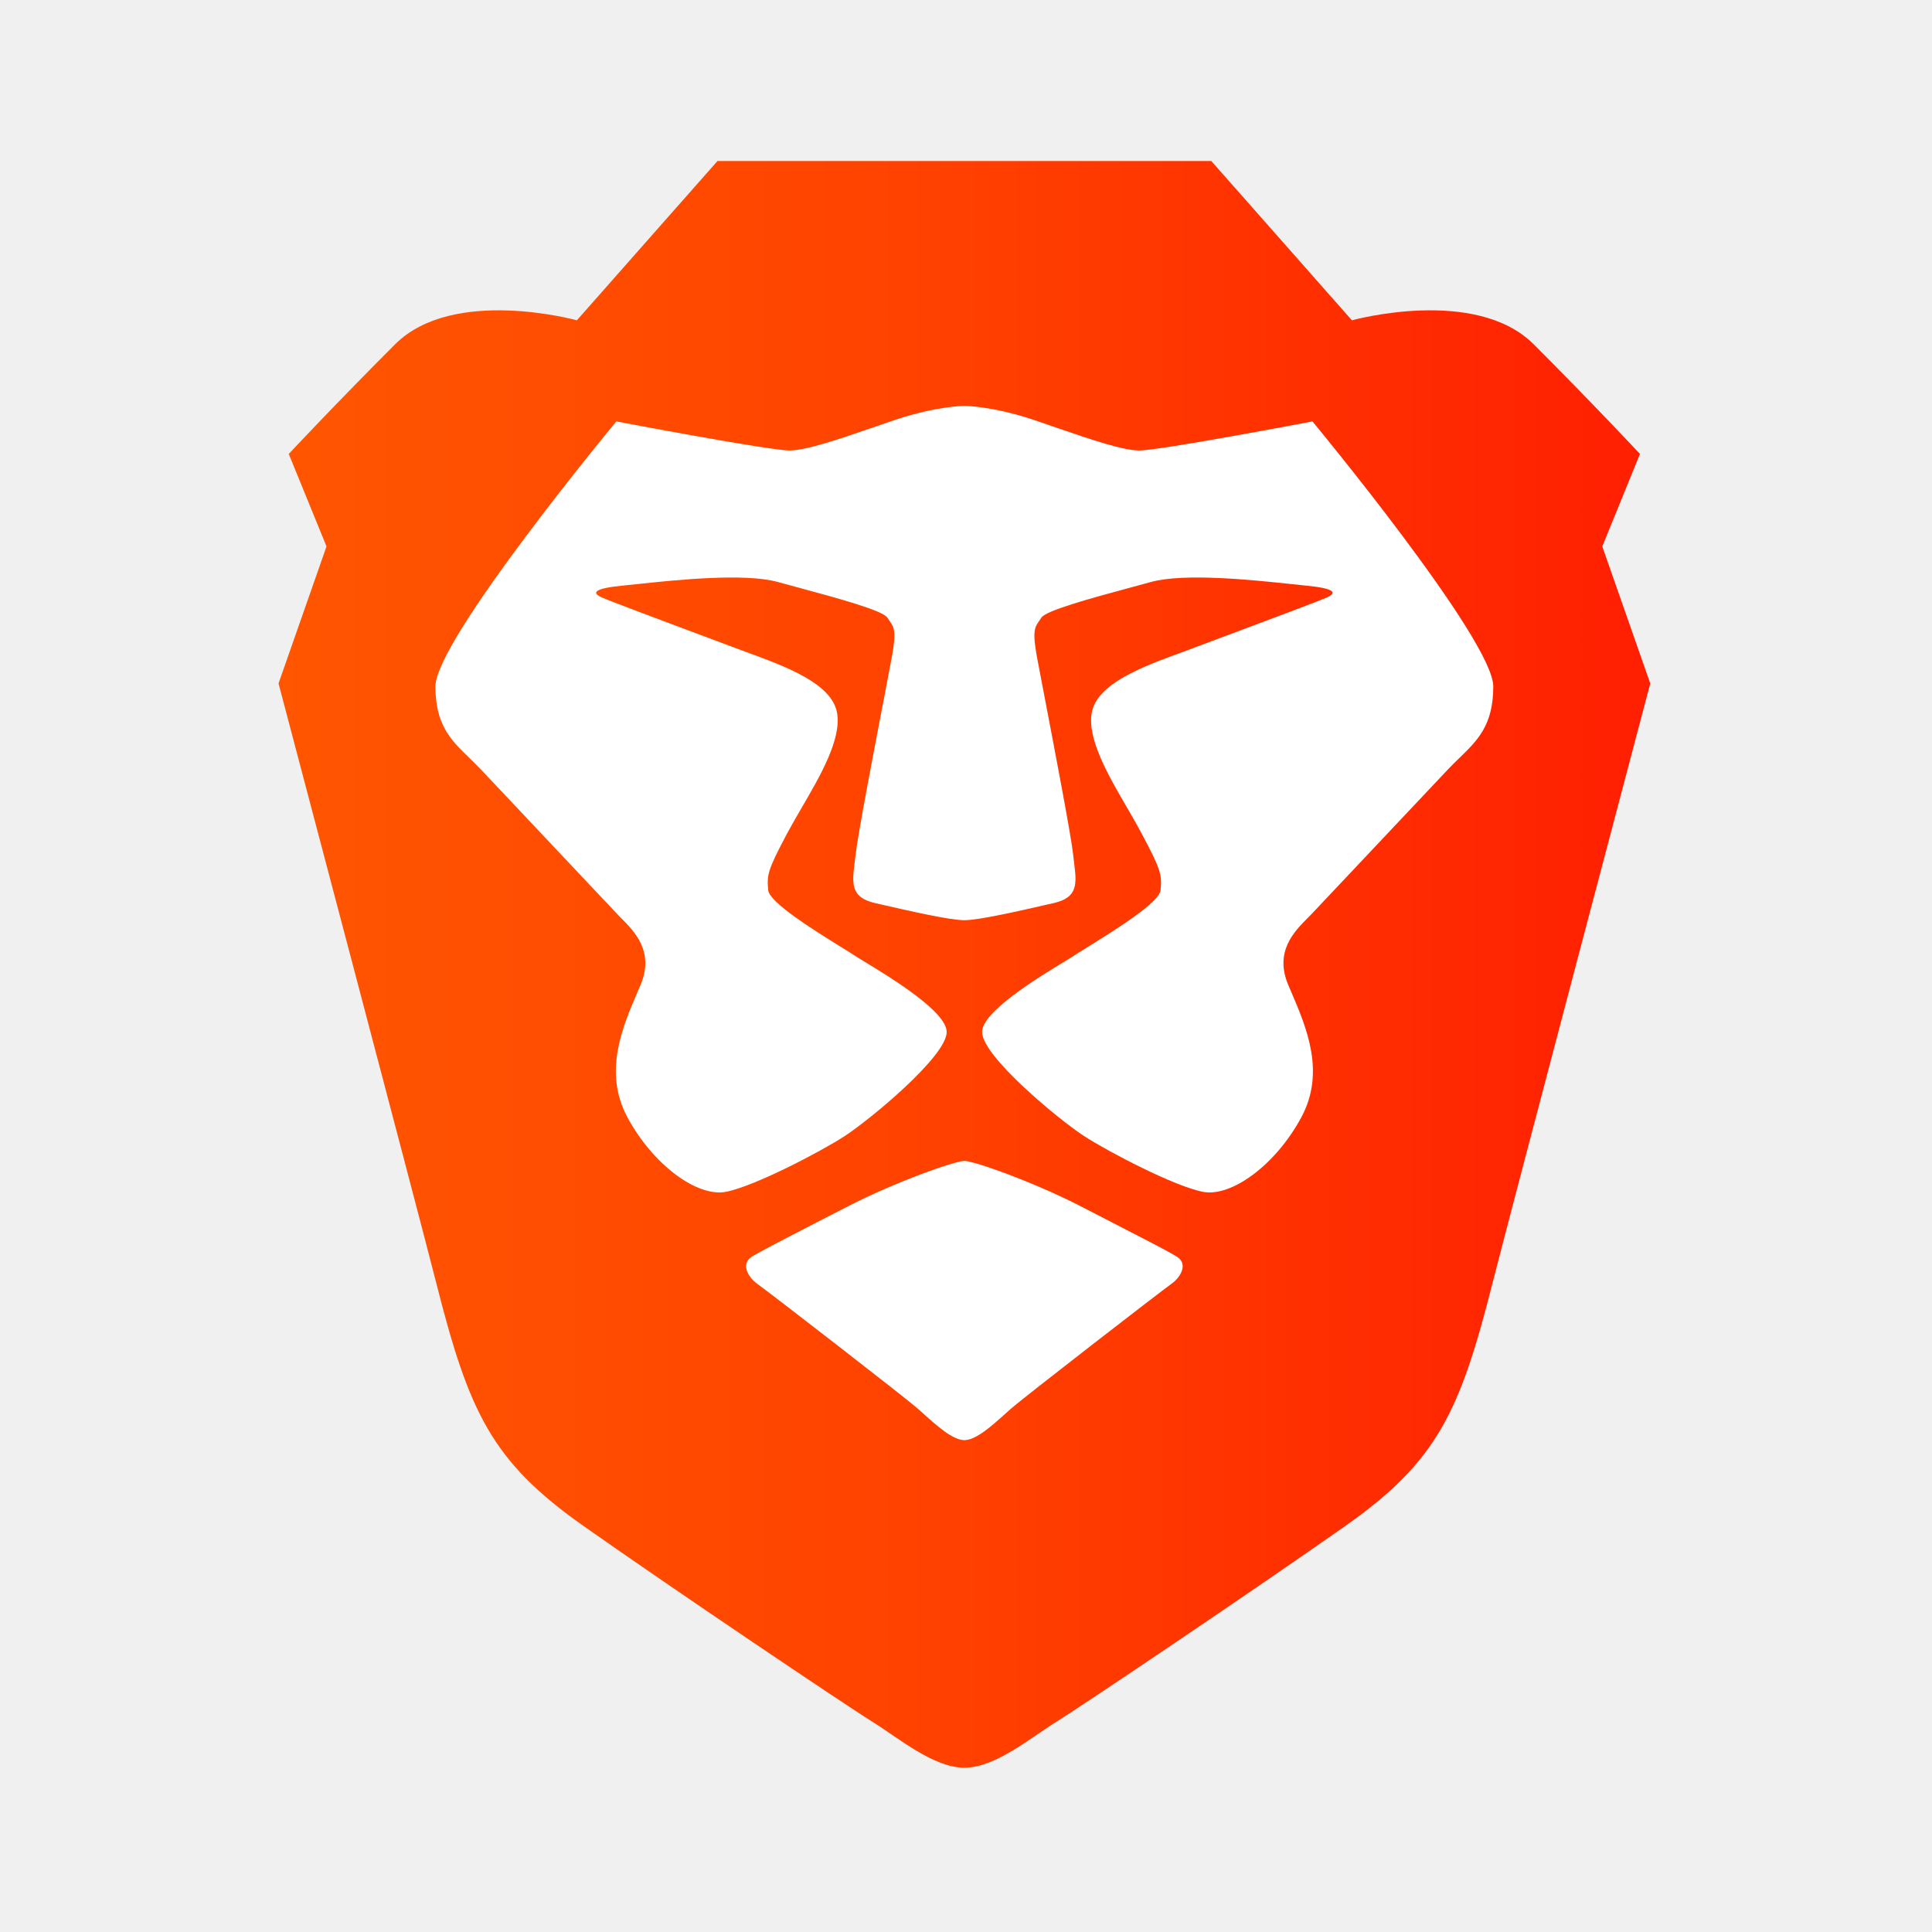
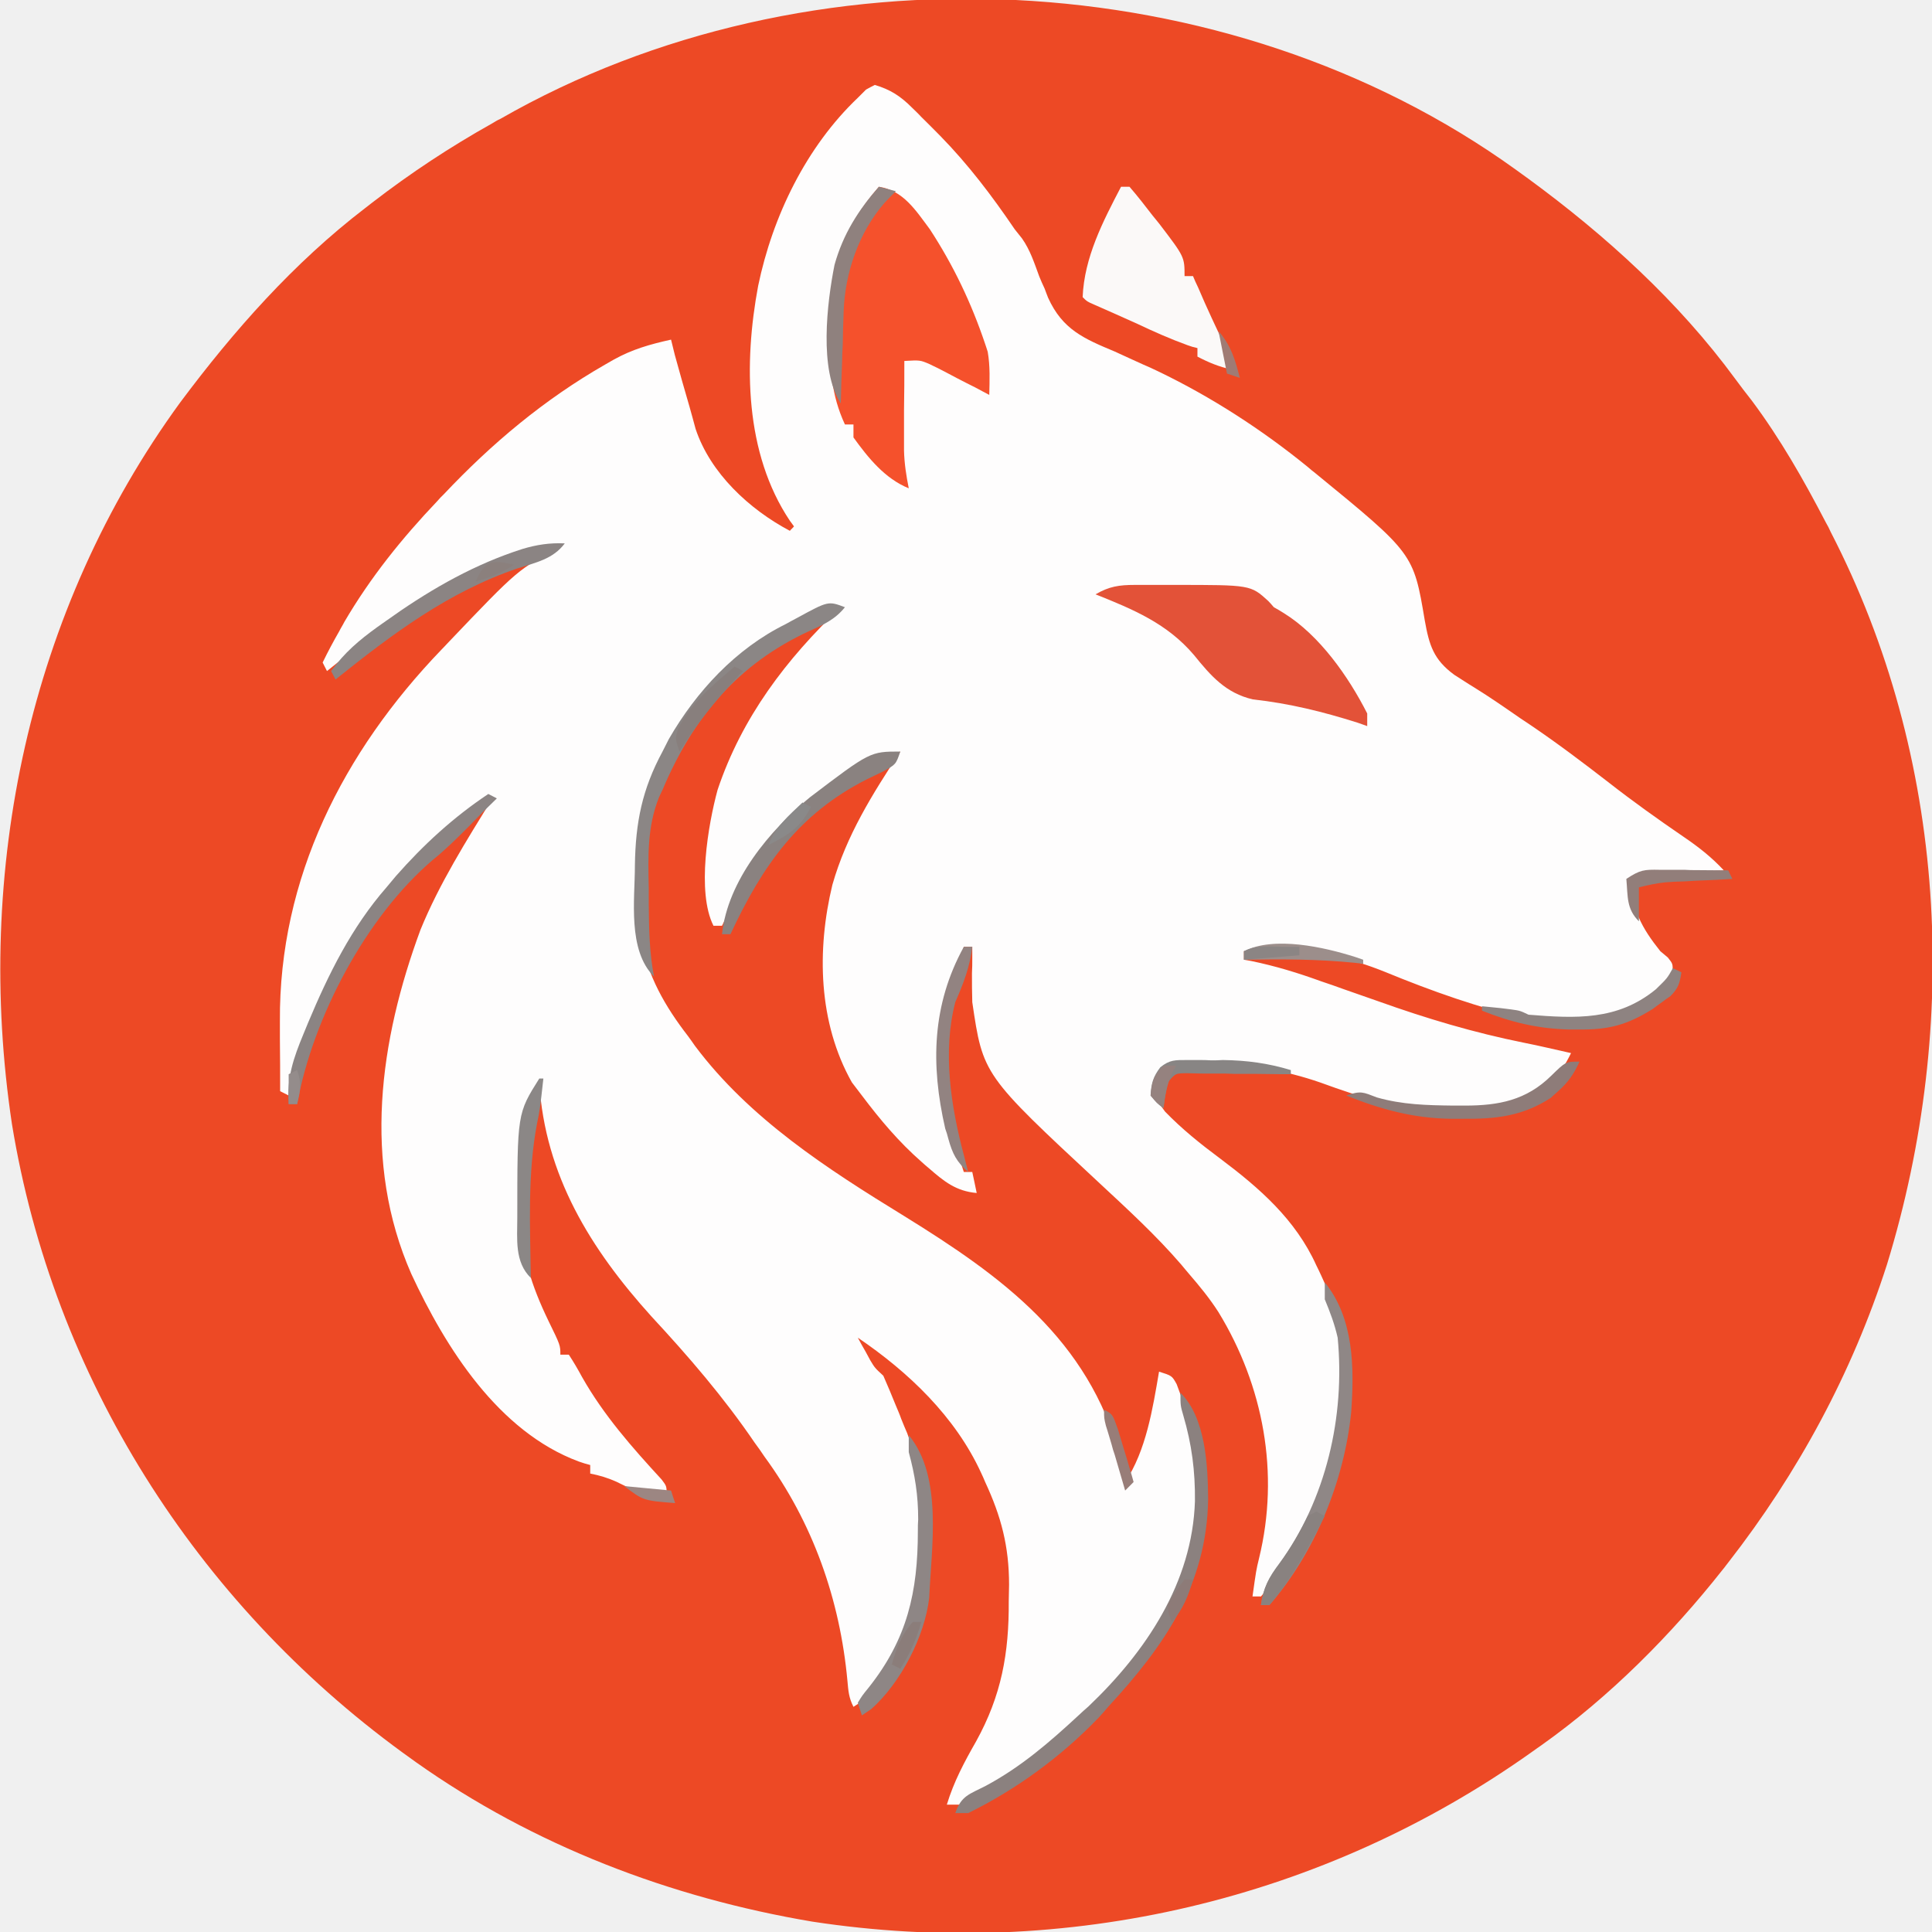
- <svg xmlns="http://www.w3.org/2000/svg" width="24" height="24" viewBox="0 0 24 24" fill="none">
-   <path fill-rule="evenodd" clip-rule="evenodd" d="M19.904 6.788L20.372 5.639C20.372 5.639 19.776 5.001 19.052 4.277C18.328 3.554 16.794 3.979 16.794 3.979L15.047 2H11.98H8.913L7.166 3.979C7.166 3.979 5.632 3.554 4.908 4.277C4.184 5.001 3.587 5.639 3.587 5.639L4.056 6.788L3.46 8.49C3.46 8.49 5.214 15.126 5.419 15.937C5.824 17.533 6.101 18.15 7.251 18.958C8.401 19.767 10.489 21.171 10.83 21.384C11.171 21.596 11.597 21.959 11.98 21.959C12.363 21.959 12.789 21.596 13.13 21.384C13.471 21.171 15.558 19.767 16.709 18.958C17.859 18.15 18.136 17.533 18.541 15.937C18.746 15.126 20.5 8.49 20.5 8.49L19.904 6.788Z" fill="url(#paint0_linear_61_30358)" />
-   <path d="M14.153 5.596C14.408 5.596 16.304 5.235 16.304 5.235C16.304 5.235 18.55 7.947 18.55 8.527C18.55 9.007 18.357 9.194 18.13 9.415C18.082 9.461 18.033 9.509 17.984 9.561L16.299 11.348C16.282 11.366 16.264 11.385 16.244 11.404C16.076 11.573 15.829 11.822 16.003 12.235C16.015 12.262 16.027 12.291 16.039 12.319C16.231 12.767 16.467 13.319 16.166 13.879C15.846 14.474 15.297 14.871 14.946 14.806C14.595 14.74 13.769 14.309 13.466 14.112C13.162 13.915 12.2 13.123 12.2 12.82C12.2 12.567 12.892 12.146 13.228 11.942C13.295 11.901 13.348 11.869 13.378 11.848C13.413 11.825 13.471 11.789 13.542 11.745C13.849 11.554 14.403 11.211 14.417 11.058C14.434 10.87 14.428 10.815 14.18 10.351C14.128 10.252 14.066 10.146 14.003 10.037C13.767 9.632 13.504 9.179 13.562 8.854C13.628 8.488 14.203 8.278 14.69 8.1C14.75 8.078 14.81 8.056 14.867 8.034C15.009 7.981 15.188 7.914 15.374 7.844C15.86 7.662 16.4 7.46 16.489 7.419C16.613 7.362 16.581 7.308 16.207 7.273C16.158 7.268 16.097 7.262 16.026 7.254C15.564 7.205 14.711 7.115 14.296 7.23C14.215 7.253 14.124 7.277 14.028 7.303C13.562 7.429 12.991 7.584 12.936 7.673C12.927 7.688 12.917 7.702 12.909 7.714C12.856 7.789 12.822 7.837 12.88 8.154C12.897 8.248 12.933 8.434 12.977 8.663C13.105 9.334 13.306 10.381 13.331 10.616C13.335 10.649 13.339 10.681 13.342 10.711C13.375 10.974 13.396 11.148 13.091 11.218C13.066 11.224 13.039 11.23 13.011 11.236C12.667 11.315 12.162 11.431 11.98 11.431C11.797 11.431 11.292 11.315 10.948 11.236C10.921 11.23 10.894 11.224 10.869 11.218C10.564 11.148 10.585 10.974 10.617 10.711C10.621 10.681 10.625 10.649 10.629 10.616C10.654 10.381 10.855 9.331 10.984 8.66C11.027 8.432 11.063 8.248 11.08 8.154C11.138 7.837 11.104 7.789 11.051 7.714C11.042 7.702 11.033 7.688 11.023 7.673C10.969 7.584 10.398 7.429 9.932 7.303C9.836 7.277 9.745 7.253 9.663 7.23C9.249 7.115 8.396 7.205 7.934 7.254C7.863 7.262 7.802 7.268 7.752 7.273C7.379 7.308 7.347 7.362 7.47 7.419C7.559 7.46 8.099 7.662 8.585 7.844C8.772 7.914 8.951 7.981 9.093 8.034C9.15 8.056 9.209 8.078 9.27 8.1C9.757 8.278 10.332 8.488 10.398 8.854C10.456 9.179 10.193 9.632 9.957 10.037C9.894 10.146 9.832 10.252 9.779 10.351C9.532 10.815 9.526 10.87 9.543 11.058C9.557 11.21 10.11 11.554 10.417 11.745C10.489 11.789 10.547 11.825 10.582 11.848C10.612 11.869 10.665 11.901 10.732 11.942C11.068 12.146 11.76 12.567 11.76 12.82C11.76 13.123 10.798 13.915 10.494 14.112C10.191 14.309 9.365 14.74 9.014 14.806C8.662 14.871 8.114 14.474 7.794 13.879C7.493 13.319 7.729 12.767 7.921 12.319C7.933 12.291 7.945 12.262 7.957 12.235C8.131 11.822 7.884 11.573 7.715 11.404C7.696 11.385 7.677 11.366 7.661 11.348L5.976 9.561C5.927 9.509 5.878 9.462 5.83 9.415C5.602 9.194 5.409 9.007 5.409 8.527C5.409 7.947 7.656 5.235 7.656 5.235C7.656 5.235 9.552 5.596 9.807 5.596C10.011 5.596 10.405 5.461 10.816 5.32C10.92 5.284 11.025 5.248 11.128 5.213C11.639 5.043 11.98 5.042 11.98 5.042C11.98 5.042 12.321 5.043 12.832 5.213C12.935 5.248 13.04 5.284 13.144 5.32C13.555 5.461 13.949 5.596 14.153 5.596Z" fill="white" />
-   <path d="M13.827 15.192C14.228 15.398 14.512 15.544 14.62 15.611C14.759 15.698 14.674 15.863 14.547 15.952C14.421 16.041 12.718 17.358 12.553 17.504C12.532 17.522 12.509 17.543 12.486 17.564C12.327 17.707 12.124 17.89 11.98 17.89C11.836 17.89 11.633 17.707 11.473 17.563C11.45 17.542 11.428 17.522 11.407 17.504C11.242 17.358 9.539 16.041 9.412 15.952C9.286 15.863 9.201 15.698 9.34 15.611C9.448 15.544 9.732 15.398 10.133 15.191C10.251 15.131 10.379 15.065 10.515 14.995C11.115 14.684 11.863 14.421 11.98 14.421C12.097 14.421 12.845 14.684 13.445 14.995C13.582 15.065 13.709 15.131 13.827 15.192Z" fill="white" />
-   <defs>
-     <linearGradient id="paint0_linear_61_30358" x1="3.46" y1="22.1" x2="20.5" y2="22.1" gradientUnits="userSpaceOnUse">
-       <stop stop-color="#FF5601" />
-       <stop offset="0.5" stop-color="#FF4000" />
-       <stop offset="1" stop-color="#FF1F01" />
-     </linearGradient>
-   </defs>
+ <svg xmlns="http://www.w3.org/2000/svg" width="24px" height="24px" viewBox="0 0 24 24" version="1.1">
+   <g id="surface1">
+     <path style=" stroke:none;fill-rule:nonzero;fill:rgb(92.941%,28.627%,14.51%);fill-opacity:1;" d="M 18.832 2.109 C 18.883 2.145 18.934 2.184 18.984 2.219 C 19.949 2.926 20.852 3.746 21.559 4.711 C 21.625 4.801 21.691 4.887 21.762 4.977 C 22.117 5.453 22.406 5.961 22.68 6.488 C 22.703 6.527 22.723 6.566 22.742 6.609 C 24.188 9.41 24.359 12.715 23.441 15.707 C 23.008 17.055 22.336 18.297 21.469 19.41 C 21.445 19.438 21.426 19.469 21.402 19.496 C 20.758 20.312 19.996 21.078 19.148 21.68 C 19.113 21.703 19.078 21.73 19.043 21.754 C 16.441 23.609 13.242 24.352 10.09 23.871 C 8.328 23.574 6.629 22.926 5.168 21.891 C 5.113 21.852 5.059 21.812 5 21.77 C 2.434 19.898 0.66 17.105 0.148 13.961 C -0.324 10.82 0.359 7.578 2.238 5 C 2.906 4.105 3.648 3.266 4.535 2.586 C 4.566 2.562 4.594 2.539 4.625 2.516 C 5.102 2.148 5.594 1.824 6.117 1.531 C 6.148 1.512 6.18 1.492 6.215 1.477 C 10.043 -0.719 15.246 -0.477 18.832 2.109 Z M 18.832 2.109 " />
+     <path style=" stroke:none;fill-rule:nonzero;fill:rgb(99.608%,99.216%,99.216%);fill-opacity:1;" d="M 10.867 1.055 C 11.062 1.113 11.188 1.195 11.332 1.34 C 11.367 1.375 11.406 1.41 11.441 1.449 C 11.48 1.488 11.52 1.527 11.559 1.566 C 11.617 1.625 11.617 1.625 11.68 1.688 C 12.031 2.047 12.324 2.434 12.605 2.848 C 12.637 2.887 12.664 2.922 12.695 2.961 C 12.797 3.105 12.848 3.266 12.91 3.434 C 12.93 3.484 12.953 3.535 12.977 3.586 C 12.992 3.625 13.004 3.66 13.02 3.699 C 13.199 4.094 13.465 4.207 13.848 4.367 C 13.969 4.422 14.086 4.477 14.207 4.531 C 14.297 4.57 14.297 4.57 14.387 4.613 C 15.047 4.93 15.68 5.34 16.246 5.801 C 16.277 5.828 16.305 5.852 16.336 5.875 C 17.559 6.875 17.559 6.875 17.699 7.707 C 17.754 8.016 17.809 8.195 18.066 8.383 C 18.148 8.434 18.227 8.488 18.312 8.539 C 18.508 8.66 18.699 8.793 18.891 8.926 C 18.934 8.953 18.977 8.984 19.02 9.012 C 19.348 9.234 19.664 9.473 19.977 9.715 C 20.281 9.953 20.594 10.176 20.914 10.395 C 21.098 10.52 21.262 10.648 21.414 10.812 C 21.383 10.816 21.352 10.816 21.32 10.816 C 21.18 10.824 21.035 10.828 20.895 10.836 C 20.844 10.84 20.797 10.84 20.746 10.844 C 20.699 10.844 20.648 10.848 20.602 10.848 C 20.535 10.852 20.535 10.852 20.469 10.855 C 20.355 10.859 20.355 10.859 20.254 10.918 C 20.27 11.293 20.391 11.523 20.625 11.816 C 20.656 11.84 20.684 11.867 20.719 11.895 C 20.781 11.973 20.781 11.973 20.777 12.078 C 20.719 12.211 20.652 12.262 20.535 12.348 C 20.5 12.371 20.465 12.398 20.43 12.426 C 19.969 12.719 19.52 12.734 18.988 12.66 C 18.379 12.523 17.785 12.312 17.207 12.074 C 16.762 11.895 16.367 11.809 15.887 11.812 C 15.844 11.812 15.805 11.812 15.762 11.812 C 15.66 11.812 15.559 11.812 15.453 11.816 C 15.453 11.852 15.453 11.887 15.453 11.922 C 15.484 11.926 15.512 11.934 15.543 11.938 C 15.844 12 16.125 12.086 16.414 12.191 C 16.508 12.223 16.602 12.254 16.695 12.289 C 16.836 12.34 16.98 12.387 17.121 12.438 C 17.719 12.652 18.309 12.828 18.93 12.953 C 19.129 12.992 19.32 13.039 19.516 13.082 C 19.441 13.234 19.375 13.34 19.246 13.453 C 19.219 13.48 19.188 13.504 19.16 13.531 C 18.816 13.758 18.48 13.797 18.078 13.797 C 18.027 13.797 17.98 13.797 17.926 13.797 C 17.387 13.785 16.91 13.633 16.406 13.449 C 15.945 13.289 15.539 13.23 15.051 13.227 C 15 13.227 14.949 13.223 14.898 13.223 C 14.852 13.223 14.801 13.223 14.754 13.223 C 14.707 13.223 14.664 13.223 14.621 13.223 C 14.477 13.242 14.434 13.285 14.348 13.398 C 14.336 13.57 14.367 13.672 14.473 13.809 C 14.684 14.027 14.914 14.211 15.156 14.391 C 15.645 14.758 16.094 15.148 16.352 15.719 C 16.371 15.758 16.391 15.797 16.41 15.84 C 16.812 16.688 16.734 17.578 16.445 18.453 C 16.27 18.941 16.012 19.438 15.664 19.832 C 15.633 19.832 15.598 19.832 15.559 19.832 C 15.605 19.504 15.605 19.504 15.641 19.355 C 15.898 18.301 15.695 17.215 15.137 16.301 C 15.027 16.129 14.902 15.977 14.77 15.824 C 14.738 15.785 14.703 15.746 14.672 15.707 C 14.359 15.344 14.008 15.023 13.66 14.699 C 12.211 13.352 12.211 13.352 12.078 12.449 C 12.074 12.328 12.074 12.207 12.074 12.09 C 12.078 12.027 12.078 11.965 12.078 11.902 C 12.078 11.832 12.078 11.832 12.078 11.762 C 12.043 11.762 12.008 11.762 11.973 11.762 C 11.965 11.793 11.953 11.824 11.941 11.855 C 11.93 11.898 11.914 11.941 11.902 11.984 C 11.887 12.023 11.875 12.066 11.859 12.109 C 11.816 12.238 11.816 12.238 11.758 12.355 C 11.691 12.562 11.691 12.758 11.695 12.973 C 11.695 13.039 11.695 13.039 11.695 13.105 C 11.703 13.613 11.809 14.078 11.973 14.559 C 12.008 14.559 12.043 14.559 12.078 14.559 C 12.098 14.645 12.113 14.73 12.133 14.82 C 11.875 14.797 11.727 14.676 11.539 14.512 C 11.508 14.488 11.48 14.461 11.449 14.434 C 11.164 14.184 10.934 13.91 10.707 13.609 C 10.645 13.527 10.645 13.527 10.582 13.445 C 10.164 12.703 10.145 11.801 10.34 10.992 C 10.516 10.375 10.836 9.867 11.184 9.336 C 10.684 9.57 10.219 9.797 9.812 10.18 C 9.777 10.211 9.746 10.238 9.715 10.27 C 9.375 10.613 9.18 11.07 8.969 11.5 C 8.934 11.5 8.898 11.5 8.863 11.5 C 8.652 11.082 8.797 10.242 8.914 9.812 C 9.215 8.914 9.766 8.188 10.445 7.543 C 9.73 7.641 9.078 8.199 8.652 8.75 C 7.992 9.641 7.891 10.57 7.965 11.656 C 8.035 12.113 8.266 12.508 8.547 12.871 C 8.574 12.91 8.605 12.949 8.633 12.992 C 9.312 13.898 10.277 14.52 11.23 15.105 C 12.457 15.863 13.516 16.637 13.914 18.09 C 13.941 18.195 13.961 18.301 13.977 18.41 C 14.238 18.02 14.32 17.496 14.398 17.039 C 14.559 17.09 14.559 17.09 14.617 17.195 C 14.668 17.336 14.723 17.477 14.77 17.617 C 14.781 17.652 14.793 17.691 14.805 17.727 C 15.016 18.492 14.883 19.293 14.531 19.992 C 13.941 20.973 12.984 21.961 11.922 22.418 C 11.867 22.418 11.816 22.418 11.762 22.418 C 11.848 22.133 11.98 21.887 12.125 21.633 C 12.441 21.062 12.535 20.535 12.531 19.891 C 12.531 19.82 12.535 19.754 12.535 19.688 C 12.535 19.211 12.438 18.84 12.238 18.41 C 12.215 18.355 12.215 18.355 12.188 18.297 C 11.867 17.598 11.285 17.043 10.656 16.617 C 10.688 16.676 10.719 16.734 10.754 16.793 C 10.773 16.828 10.789 16.859 10.809 16.895 C 10.867 16.992 10.867 16.992 10.973 17.09 C 11.027 17.211 11.078 17.336 11.129 17.461 C 11.152 17.516 11.176 17.57 11.195 17.625 C 11.219 17.684 11.242 17.742 11.27 17.805 C 11.289 17.863 11.312 17.918 11.336 17.977 C 11.453 18.32 11.457 18.648 11.457 19.004 C 11.457 19.055 11.457 19.102 11.457 19.148 C 11.461 19.883 11.23 20.531 10.762 21.098 C 10.707 21.133 10.656 21.168 10.602 21.203 C 10.543 21.086 10.539 21.008 10.527 20.879 C 10.434 19.871 10.098 18.914 9.496 18.094 C 9.438 18.008 9.438 18.008 9.375 17.922 C 8.992 17.359 8.555 16.852 8.094 16.355 C 7.336 15.516 6.77 14.602 6.699 13.449 C 6.672 13.52 6.648 13.59 6.625 13.66 C 6.609 13.695 6.594 13.734 6.582 13.773 C 6.48 14.156 6.477 14.555 6.477 14.949 C 6.473 14.996 6.473 15.043 6.473 15.09 C 6.469 15.57 6.605 15.977 6.812 16.406 C 6.961 16.711 6.961 16.711 6.961 16.828 C 6.996 16.828 7.031 16.828 7.066 16.828 C 7.125 16.918 7.18 17.012 7.23 17.105 C 7.5 17.582 7.852 17.98 8.219 18.379 C 8.281 18.461 8.281 18.461 8.281 18.566 C 8.039 18.598 7.871 18.512 7.656 18.406 C 7.551 18.359 7.449 18.328 7.332 18.305 C 7.332 18.27 7.332 18.234 7.332 18.199 C 7.262 18.18 7.262 18.18 7.191 18.156 C 6.191 17.785 5.535 16.742 5.109 15.824 C 4.5 14.438 4.715 12.926 5.223 11.551 C 5.457 10.977 5.793 10.445 6.117 9.918 C 5.863 10.055 5.645 10.203 5.434 10.406 C 5.391 10.441 5.391 10.441 5.352 10.484 C 4.504 11.285 3.797 12.449 3.586 13.609 C 3.551 13.59 3.516 13.574 3.48 13.555 C 3.48 13.34 3.48 13.121 3.477 12.906 C 3.477 12.832 3.477 12.758 3.477 12.684 C 3.465 10.91 4.262 9.34 5.484 8.07 C 5.512 8.043 5.535 8.016 5.562 7.988 C 6.445 7.062 6.445 7.062 6.961 6.805 C 6.039 6.926 5.262 7.41 4.535 7.965 C 4.484 8.004 4.438 8.043 4.387 8.082 C 4.277 8.164 4.168 8.25 4.062 8.336 C 4.043 8.301 4.027 8.266 4.008 8.23 C 4.074 8.094 4.141 7.969 4.215 7.84 C 4.234 7.801 4.258 7.766 4.277 7.727 C 4.602 7.172 4.992 6.688 5.434 6.223 C 5.457 6.195 5.484 6.168 5.512 6.141 C 6.109 5.508 6.762 4.961 7.52 4.527 C 7.555 4.508 7.586 4.488 7.621 4.469 C 7.852 4.34 8.074 4.277 8.336 4.219 C 8.359 4.312 8.359 4.312 8.383 4.41 C 8.441 4.625 8.504 4.84 8.566 5.055 C 8.59 5.145 8.617 5.234 8.641 5.328 C 8.824 5.879 9.309 6.328 9.812 6.594 C 9.828 6.574 9.848 6.559 9.863 6.539 C 9.848 6.516 9.828 6.492 9.812 6.469 C 9.25 5.629 9.238 4.512 9.418 3.551 C 9.598 2.684 10.016 1.824 10.656 1.215 C 10.707 1.164 10.707 1.164 10.758 1.113 C 10.793 1.094 10.828 1.074 10.867 1.055 Z M 10.867 1.055 " />
+     <path style=" stroke:none;fill-rule:nonzero;fill:rgb(96.078%,31.765%,17.255%);fill-opacity:1;" d="M 10.918 2.32 C 11.223 2.367 11.375 2.613 11.551 2.848 C 11.844 3.297 12.066 3.762 12.238 4.273 C 12.25 4.305 12.258 4.336 12.27 4.371 C 12.301 4.551 12.293 4.727 12.289 4.906 C 12.23 4.875 12.172 4.844 12.113 4.812 C 12.035 4.773 11.957 4.734 11.883 4.695 C 11.844 4.676 11.805 4.652 11.766 4.633 C 11.727 4.613 11.691 4.594 11.652 4.574 C 11.617 4.559 11.582 4.539 11.547 4.523 C 11.43 4.473 11.43 4.473 11.234 4.484 C 11.234 4.688 11.234 4.891 11.23 5.098 C 11.23 5.156 11.23 5.211 11.23 5.273 C 11.23 5.328 11.23 5.383 11.23 5.441 C 11.23 5.492 11.23 5.543 11.23 5.598 C 11.234 5.758 11.258 5.91 11.289 6.066 C 10.992 5.945 10.785 5.688 10.602 5.434 C 10.602 5.379 10.602 5.328 10.602 5.273 C 10.566 5.273 10.531 5.273 10.496 5.273 C 10.324 4.902 10.309 4.57 10.309 4.164 C 10.309 4.102 10.309 4.039 10.309 3.973 C 10.324 3.305 10.477 2.824 10.918 2.32 Z M 10.918 2.32 " />
+     <path style=" stroke:none;fill-rule:nonzero;fill:rgb(89.02%,32.157%,21.961%);fill-opacity:1;" d="M 14.098 7.266 C 14.176 7.266 14.176 7.266 14.262 7.266 C 14.316 7.266 14.371 7.266 14.43 7.266 C 14.484 7.266 14.539 7.266 14.594 7.266 C 15.535 7.266 15.535 7.266 15.754 7.465 C 15.777 7.488 15.801 7.516 15.824 7.543 C 15.867 7.566 15.906 7.59 15.949 7.617 C 16.391 7.891 16.75 8.402 16.984 8.863 C 16.984 8.914 16.984 8.965 16.984 9.02 C 16.945 9.004 16.902 8.992 16.863 8.977 C 16.43 8.84 16.016 8.738 15.562 8.688 C 15.227 8.609 15.043 8.398 14.832 8.137 C 14.5 7.746 14.078 7.57 13.609 7.383 C 13.777 7.285 13.902 7.266 14.098 7.266 Z M 14.098 7.266 " />
+     <path style=" stroke:none;fill-rule:nonzero;fill:rgb(98.431%,97.647%,97.255%);fill-opacity:1;" d="M 13.926 2.32 C 13.961 2.32 13.996 2.32 14.031 2.32 C 14.133 2.438 14.227 2.559 14.32 2.68 C 14.348 2.715 14.375 2.746 14.402 2.781 C 14.715 3.191 14.715 3.191 14.715 3.43 C 14.75 3.43 14.785 3.43 14.82 3.43 C 14.84 3.477 14.859 3.523 14.883 3.57 C 14.992 3.828 15.113 4.082 15.234 4.336 C 15.297 4.484 15.297 4.484 15.297 4.59 C 15.141 4.555 15.016 4.504 14.875 4.43 C 14.875 4.395 14.875 4.359 14.875 4.324 C 14.812 4.309 14.812 4.309 14.754 4.289 C 14.539 4.211 14.336 4.121 14.129 4.023 C 13.949 3.941 13.77 3.863 13.594 3.785 C 13.504 3.746 13.504 3.746 13.449 3.691 C 13.469 3.199 13.699 2.754 13.926 2.32 Z M 13.926 2.32 " />
+     <path style=" stroke:none;fill-rule:nonzero;fill:rgb(54.51%,50.588%,49.804%);fill-opacity:1;" d="M 14.664 17.301 C 14.977 17.613 15.004 18.199 15.008 18.621 C 14.992 19.691 14.465 20.445 13.766 21.203 C 13.707 21.273 13.707 21.273 13.645 21.34 C 13.184 21.82 12.625 22.23 12.027 22.523 C 11.973 22.523 11.922 22.523 11.867 22.523 C 11.941 22.305 12.043 22.289 12.246 22.184 C 12.684 21.949 13.035 21.645 13.398 21.309 C 13.457 21.254 13.457 21.254 13.52 21.199 C 14.234 20.52 14.812 19.66 14.844 18.648 C 14.848 18.277 14.805 17.941 14.699 17.582 C 14.664 17.461 14.664 17.461 14.664 17.301 Z M 14.664 17.301 " />
+     <path style=" stroke:none;fill-rule:nonzero;fill:rgb(54.51%,52.549%,52.157%);fill-opacity:1;" d="M 10.496 7.543 C 10.375 7.695 10.227 7.762 10.051 7.84 C 9.164 8.25 8.609 8.914 8.23 9.812 C 8.215 9.844 8.199 9.875 8.184 9.91 C 8.039 10.277 8.051 10.641 8.059 11.031 C 8.059 11.098 8.059 11.16 8.059 11.227 C 8.062 11.535 8.066 11.832 8.125 12.133 C 7.793 11.801 7.887 11.176 7.887 10.75 C 7.895 10.215 7.977 9.805 8.23 9.336 C 8.27 9.258 8.27 9.258 8.309 9.18 C 8.652 8.586 9.141 8.059 9.758 7.754 C 9.805 7.727 9.852 7.703 9.902 7.676 C 10.289 7.465 10.289 7.465 10.496 7.543 Z M 10.496 7.543 " />
+     <path style=" stroke:none;fill-rule:nonzero;fill:rgb(54.51%,51.765%,51.373%);fill-opacity:1;" d="M 6.066 9.863 C 6.102 9.883 6.137 9.898 6.172 9.918 C 6.109 9.977 6.051 10.039 5.988 10.098 C 5.934 10.156 5.875 10.211 5.82 10.27 C 5.676 10.414 5.539 10.551 5.379 10.68 C 4.547 11.387 3.887 12.641 3.691 13.715 C 3.656 13.715 3.621 13.715 3.586 13.715 C 3.562 13.387 3.645 13.145 3.77 12.844 C 3.789 12.797 3.809 12.75 3.828 12.703 C 4.082 12.098 4.367 11.52 4.801 11.023 C 4.84 10.977 4.879 10.93 4.918 10.883 C 5.262 10.492 5.633 10.152 6.066 9.863 Z M 6.066 9.863 " />
+     <path style=" stroke:none;fill-rule:nonzero;fill:rgb(56.078%,52.941%,52.549%);fill-opacity:1;" d="M 16.457 15.93 C 16.82 16.379 16.824 16.988 16.785 17.543 C 16.699 18.395 16.336 19.289 15.77 19.938 C 15.738 19.938 15.703 19.938 15.664 19.938 C 15.695 19.723 15.758 19.602 15.891 19.43 C 16.473 18.621 16.711 17.602 16.617 16.617 C 16.578 16.445 16.523 16.301 16.457 16.141 C 16.457 16.07 16.457 16 16.457 15.93 Z M 16.457 15.93 " />
+     <path style=" stroke:none;fill-rule:nonzero;fill:rgb(54.118%,50.98%,50.196%);fill-opacity:1;" d="M 11.184 9.336 C 11.129 9.496 11.129 9.496 10.973 9.582 C 10.906 9.613 10.84 9.648 10.77 9.68 C 9.922 10.109 9.473 10.75 9.074 11.605 C 9.039 11.605 9.004 11.605 8.969 11.605 C 9.039 10.941 9.559 10.316 10.059 9.906 C 10.809 9.336 10.809 9.336 11.184 9.336 Z M 11.184 9.336 " />
+     <path style=" stroke:none;fill-rule:nonzero;fill:rgb(54.51%,51.765%,51.373%);fill-opacity:1;" d="M 7.016 6.75 C 6.871 6.945 6.656 6.988 6.434 7.059 C 5.57 7.352 4.875 7.875 4.168 8.441 C 4.148 8.406 4.133 8.371 4.113 8.336 C 4.281 8.105 4.461 7.953 4.688 7.789 C 4.723 7.766 4.758 7.738 4.793 7.715 C 5.285 7.363 5.805 7.055 6.383 6.855 C 6.418 6.844 6.453 6.832 6.488 6.82 C 6.668 6.766 6.828 6.742 7.016 6.75 Z M 7.016 6.75 " />
+     <path style=" stroke:none;fill-rule:nonzero;fill:rgb(55.686%,52.549%,52.157%);fill-opacity:1;" d="M 11.289 17.828 C 11.715 18.344 11.57 19.219 11.543 19.848 C 11.488 20.328 11.188 20.906 10.824 21.23 C 10.785 21.258 10.746 21.281 10.707 21.309 C 10.691 21.258 10.672 21.207 10.656 21.152 C 10.711 21.062 10.711 21.062 10.793 20.961 C 11.27 20.359 11.402 19.777 11.402 19.02 C 11.402 18.945 11.402 18.945 11.406 18.875 C 11.406 18.574 11.367 18.328 11.289 18.039 C 11.289 17.969 11.289 17.898 11.289 17.828 Z M 11.289 17.828 " />
+     <path style=" stroke:none;fill-rule:nonzero;fill:rgb(55.686%,48.627%,47.451%);fill-opacity:1;" d="M 19.621 13.188 C 19.551 13.344 19.48 13.445 19.352 13.559 C 19.324 13.586 19.293 13.609 19.266 13.637 C 18.914 13.867 18.578 13.902 18.172 13.898 C 18.121 13.898 18.07 13.898 18.02 13.898 C 17.555 13.891 17.152 13.781 16.723 13.609 C 16.906 13.547 16.93 13.566 17.105 13.633 C 17.422 13.723 17.723 13.73 18.051 13.734 C 18.125 13.734 18.125 13.734 18.199 13.734 C 18.617 13.734 18.961 13.668 19.27 13.363 C 19.449 13.188 19.449 13.188 19.621 13.188 Z M 19.621 13.188 " />
+     <path style=" stroke:none;fill-rule:nonzero;fill:rgb(56.078%,50.588%,49.412%);fill-opacity:1;" d="M 10.918 2.32 C 10.988 2.34 11.059 2.355 11.129 2.375 C 11.082 2.422 11.035 2.469 10.988 2.52 C 10.668 2.887 10.496 3.391 10.48 3.871 C 10.477 3.938 10.477 4.004 10.473 4.074 C 10.473 4.141 10.469 4.211 10.469 4.281 C 10.465 4.352 10.461 4.422 10.461 4.492 C 10.453 4.668 10.449 4.84 10.445 5.012 C 10.172 4.602 10.273 3.758 10.367 3.289 C 10.473 2.91 10.66 2.613 10.918 2.32 Z M 10.918 2.32 " />
+     <path style=" stroke:none;fill-rule:nonzero;fill:rgb(57.255%,51.373%,50.588%);fill-opacity:1;" d="M 11.973 11.762 C 12.008 11.762 12.043 11.762 12.078 11.762 C 12.047 12.016 11.969 12.215 11.867 12.449 C 11.707 13.066 11.812 13.742 11.973 14.348 C 11.992 14.418 12.008 14.488 12.027 14.559 C 11.883 14.434 11.832 14.332 11.781 14.148 C 11.77 14.105 11.758 14.062 11.742 14.02 C 11.559 13.223 11.578 12.48 11.973 11.762 Z M 11.973 11.762 " />
+     <path style=" stroke:none;fill-rule:nonzero;fill:rgb(55.686%,51.373%,50.588%);fill-opacity:1;" d="M 20.781 12.027 C 20.816 12.043 20.852 12.062 20.887 12.078 C 20.867 12.215 20.848 12.277 20.75 12.375 C 20.715 12.398 20.676 12.426 20.641 12.453 C 20.605 12.477 20.57 12.504 20.535 12.531 C 20.219 12.73 19.988 12.793 19.617 12.789 C 19.574 12.789 19.531 12.789 19.484 12.789 C 19.098 12.777 18.77 12.699 18.41 12.555 C 18.41 12.535 18.41 12.52 18.41 12.5 C 18.484 12.508 18.562 12.516 18.641 12.523 C 18.703 12.531 18.703 12.531 18.77 12.539 C 18.883 12.555 18.883 12.555 18.988 12.605 C 19.574 12.652 20.094 12.68 20.57 12.289 C 20.711 12.152 20.711 12.152 20.781 12.027 Z M 20.781 12.027 " />
+     <path style=" stroke:none;fill-rule:nonzero;fill:rgb(54.51%,52.941%,52.549%);fill-opacity:1;" d="M 6.699 13.398 C 6.715 13.398 6.734 13.398 6.75 13.398 C 6.707 13.785 6.707 13.785 6.672 13.953 C 6.551 14.586 6.586 15.234 6.594 15.875 C 6.391 15.676 6.426 15.395 6.426 15.125 C 6.426 13.832 6.426 13.832 6.699 13.398 Z M 6.699 13.398 " />
+     <path style=" stroke:none;fill-rule:nonzero;fill:rgb(53.333%,52.157%,51.765%);fill-opacity:1;" d="M 14.75 13.168 C 14.797 13.168 14.844 13.168 14.891 13.168 C 14.969 13.168 14.969 13.168 15.043 13.172 C 15.117 13.172 15.117 13.172 15.191 13.168 C 15.488 13.172 15.75 13.207 16.035 13.293 C 16.035 13.309 16.035 13.328 16.035 13.344 C 15.992 13.344 15.949 13.344 15.906 13.344 C 15.715 13.34 15.523 13.34 15.328 13.34 C 15.262 13.336 15.195 13.336 15.125 13.336 C 15.031 13.336 15.031 13.336 14.934 13.336 C 14.875 13.336 14.816 13.332 14.754 13.332 C 14.602 13.332 14.602 13.332 14.504 13.449 C 14.484 13.555 14.465 13.66 14.453 13.766 C 14.371 13.703 14.371 13.703 14.293 13.609 C 14.301 13.461 14.324 13.375 14.414 13.258 C 14.531 13.164 14.598 13.168 14.75 13.168 Z M 14.75 13.168 " />
+     <path style=" stroke:none;fill-rule:nonzero;fill:rgb(53.725%,50.98%,50.196%);fill-opacity:1;" d="M 16.352 18.777 C 16.387 18.797 16.422 18.812 16.457 18.832 C 16.258 19.215 16.051 19.605 15.77 19.938 C 15.738 19.938 15.703 19.938 15.664 19.938 C 15.695 19.719 15.766 19.59 15.898 19.414 C 16.035 19.227 16.145 19.039 16.246 18.832 C 16.281 18.812 16.316 18.797 16.352 18.777 Z M 16.352 18.777 " />
+     <path style=" stroke:none;fill-rule:nonzero;fill:rgb(57.255%,49.412%,47.843%);fill-opacity:1;" d="M 20.617 10.805 C 20.691 10.805 20.691 10.805 20.77 10.805 C 20.844 10.805 20.844 10.805 20.926 10.805 C 20.977 10.809 21.027 10.809 21.082 10.809 C 21.211 10.809 21.34 10.812 21.469 10.812 C 21.484 10.848 21.504 10.883 21.52 10.918 C 21.453 10.922 21.391 10.926 21.32 10.93 C 21.234 10.934 21.145 10.938 21.059 10.941 C 21.016 10.945 20.973 10.945 20.926 10.949 C 20.887 10.949 20.844 10.953 20.801 10.953 C 20.762 10.957 20.723 10.957 20.684 10.961 C 20.57 10.973 20.469 10.996 20.359 11.023 C 20.359 11.164 20.359 11.301 20.359 11.445 C 20.203 11.289 20.223 11.141 20.203 10.918 C 20.375 10.805 20.422 10.801 20.617 10.805 Z M 20.617 10.805 " />
+     <path style=" stroke:none;fill-rule:nonzero;fill:rgb(61.176%,55.686%,54.51%);fill-opacity:1;" d="M 16.832 11.887 C 16.867 11.898 16.898 11.91 16.934 11.922 C 16.934 11.938 16.934 11.957 16.934 11.973 C 16.898 11.969 16.867 11.965 16.836 11.961 C 16.375 11.914 15.918 11.914 15.453 11.922 C 15.453 11.887 15.453 11.852 15.453 11.816 C 15.832 11.625 16.449 11.766 16.832 11.887 Z M 16.832 11.887 " />
+     <path style=" stroke:none;fill-rule:nonzero;fill:rgb(53.333%,49.804%,49.02%);fill-opacity:1;" d="M 9.125 8.281 C 9.16 8.297 9.195 8.316 9.23 8.336 C 9.199 8.367 9.168 8.398 9.137 8.434 C 8.875 8.719 8.645 9.004 8.441 9.336 C 8.387 9.18 8.387 9.18 8.422 9.055 C 8.586 8.727 8.852 8.512 9.125 8.281 Z M 9.125 8.281 " />
+     <path style=" stroke:none;fill-rule:nonzero;fill:rgb(54.51%,49.02%,47.843%);fill-opacity:1;" d="M 11.34 20.148 C 11.375 20.148 11.41 20.148 11.445 20.148 C 11.383 20.363 11.305 20.543 11.184 20.73 C 11.148 20.711 11.113 20.695 11.078 20.676 C 11.137 20.473 11.195 20.309 11.34 20.148 Z M 11.34 20.148 " />
+     <path style=" stroke:none;fill-rule:nonzero;fill:rgb(58.431%,50.98%,49.804%);fill-opacity:1;" d="M 14.453 13.238 C 14.504 13.238 14.559 13.238 14.609 13.238 C 14.594 13.27 14.578 13.297 14.562 13.324 C 14.496 13.473 14.473 13.609 14.453 13.766 C 14.371 13.703 14.371 13.703 14.293 13.609 C 14.309 13.434 14.328 13.367 14.453 13.238 Z M 14.453 13.238 " />
+     <path style=" stroke:none;fill-rule:nonzero;fill:rgb(59.608%,49.02%,47.059%);fill-opacity:1;" d="M 13.715 17.512 C 13.82 17.566 13.82 17.566 13.887 17.754 C 13.91 17.832 13.934 17.91 13.957 17.988 C 13.969 18.031 13.984 18.07 13.996 18.113 C 14.023 18.211 14.055 18.309 14.082 18.41 C 14.047 18.445 14.016 18.477 13.977 18.516 C 13.934 18.367 13.891 18.219 13.848 18.074 C 13.832 18.031 13.82 17.988 13.809 17.945 C 13.797 17.906 13.785 17.867 13.773 17.824 C 13.762 17.785 13.75 17.75 13.738 17.711 C 13.715 17.617 13.715 17.617 13.715 17.512 Z M 13.715 17.512 " />
+     <path style=" stroke:none;fill-rule:nonzero;fill:rgb(54.51%,52.157%,51.765%);fill-opacity:1;" d="M 15.855 11.758 C 15.938 11.762 15.938 11.762 16.016 11.762 C 16.059 11.762 16.098 11.762 16.141 11.762 C 16.141 11.797 16.141 11.832 16.141 11.867 C 15.801 11.895 15.801 11.895 15.453 11.922 C 15.453 11.887 15.453 11.852 15.453 11.816 C 15.594 11.746 15.703 11.758 15.855 11.758 Z M 15.855 11.758 " />
+     <path style=" stroke:none;fill-rule:nonzero;fill:rgb(55.294%,48.235%,47.059%);fill-opacity:1;" d="M 14.715 19.621 C 14.75 19.621 14.785 19.621 14.82 19.621 C 14.762 19.828 14.699 19.984 14.559 20.148 C 14.52 20.062 14.52 20.062 14.504 19.938 C 14.602 19.766 14.602 19.766 14.715 19.621 Z M 14.715 19.621 " />
+     <path style=" stroke:none;fill-rule:nonzero;fill:rgb(54.118%,53.725%,53.725%);fill-opacity:1;" d="M 9.969 9.969 C 10.004 9.988 10.039 10.004 10.074 10.023 C 9.945 10.277 9.797 10.371 9.547 10.496 C 9.633 10.27 9.797 10.133 9.969 9.969 Z M 9.969 9.969 " />
+     <path style=" stroke:none;fill-rule:nonzero;fill:rgb(61.176%,52.549%,50.98%);fill-opacity:1;" d="M 7.754 18.461 C 7.945 18.48 8.137 18.496 8.336 18.516 C 8.352 18.566 8.367 18.617 8.387 18.672 C 7.992 18.641 7.992 18.641 7.754 18.461 Z M 7.754 18.461 " />
+     <path style=" stroke:none;fill-rule:nonzero;fill:rgb(54.51%,50.196%,49.02%);fill-opacity:1;" d="M 6.383 7.016 C 6.227 7.121 6.086 7.172 5.906 7.227 C 6.027 6.961 6.105 6.949 6.383 7.016 Z M 6.383 7.016 " />
+     <path style=" stroke:none;fill-rule:nonzero;fill:rgb(58.039%,54.902%,54.51%);fill-opacity:1;" d="M 3.691 13.293 C 3.75 13.465 3.734 13.539 3.691 13.715 C 3.656 13.715 3.621 13.715 3.586 13.715 C 3.586 13.594 3.586 13.469 3.586 13.344 C 3.621 13.328 3.656 13.309 3.691 13.293 Z M 3.691 13.293 " />
+     <path style=" stroke:none;fill-rule:nonzero;fill:rgb(62.745%,48.235%,45.49%);fill-opacity:1;" d="M 15.137 4.113 C 15.293 4.293 15.344 4.469 15.402 4.695 C 15.352 4.676 15.297 4.66 15.242 4.641 C 15.207 4.465 15.172 4.289 15.137 4.113 Z M 15.137 4.113 " />
+   </g>
</svg>
